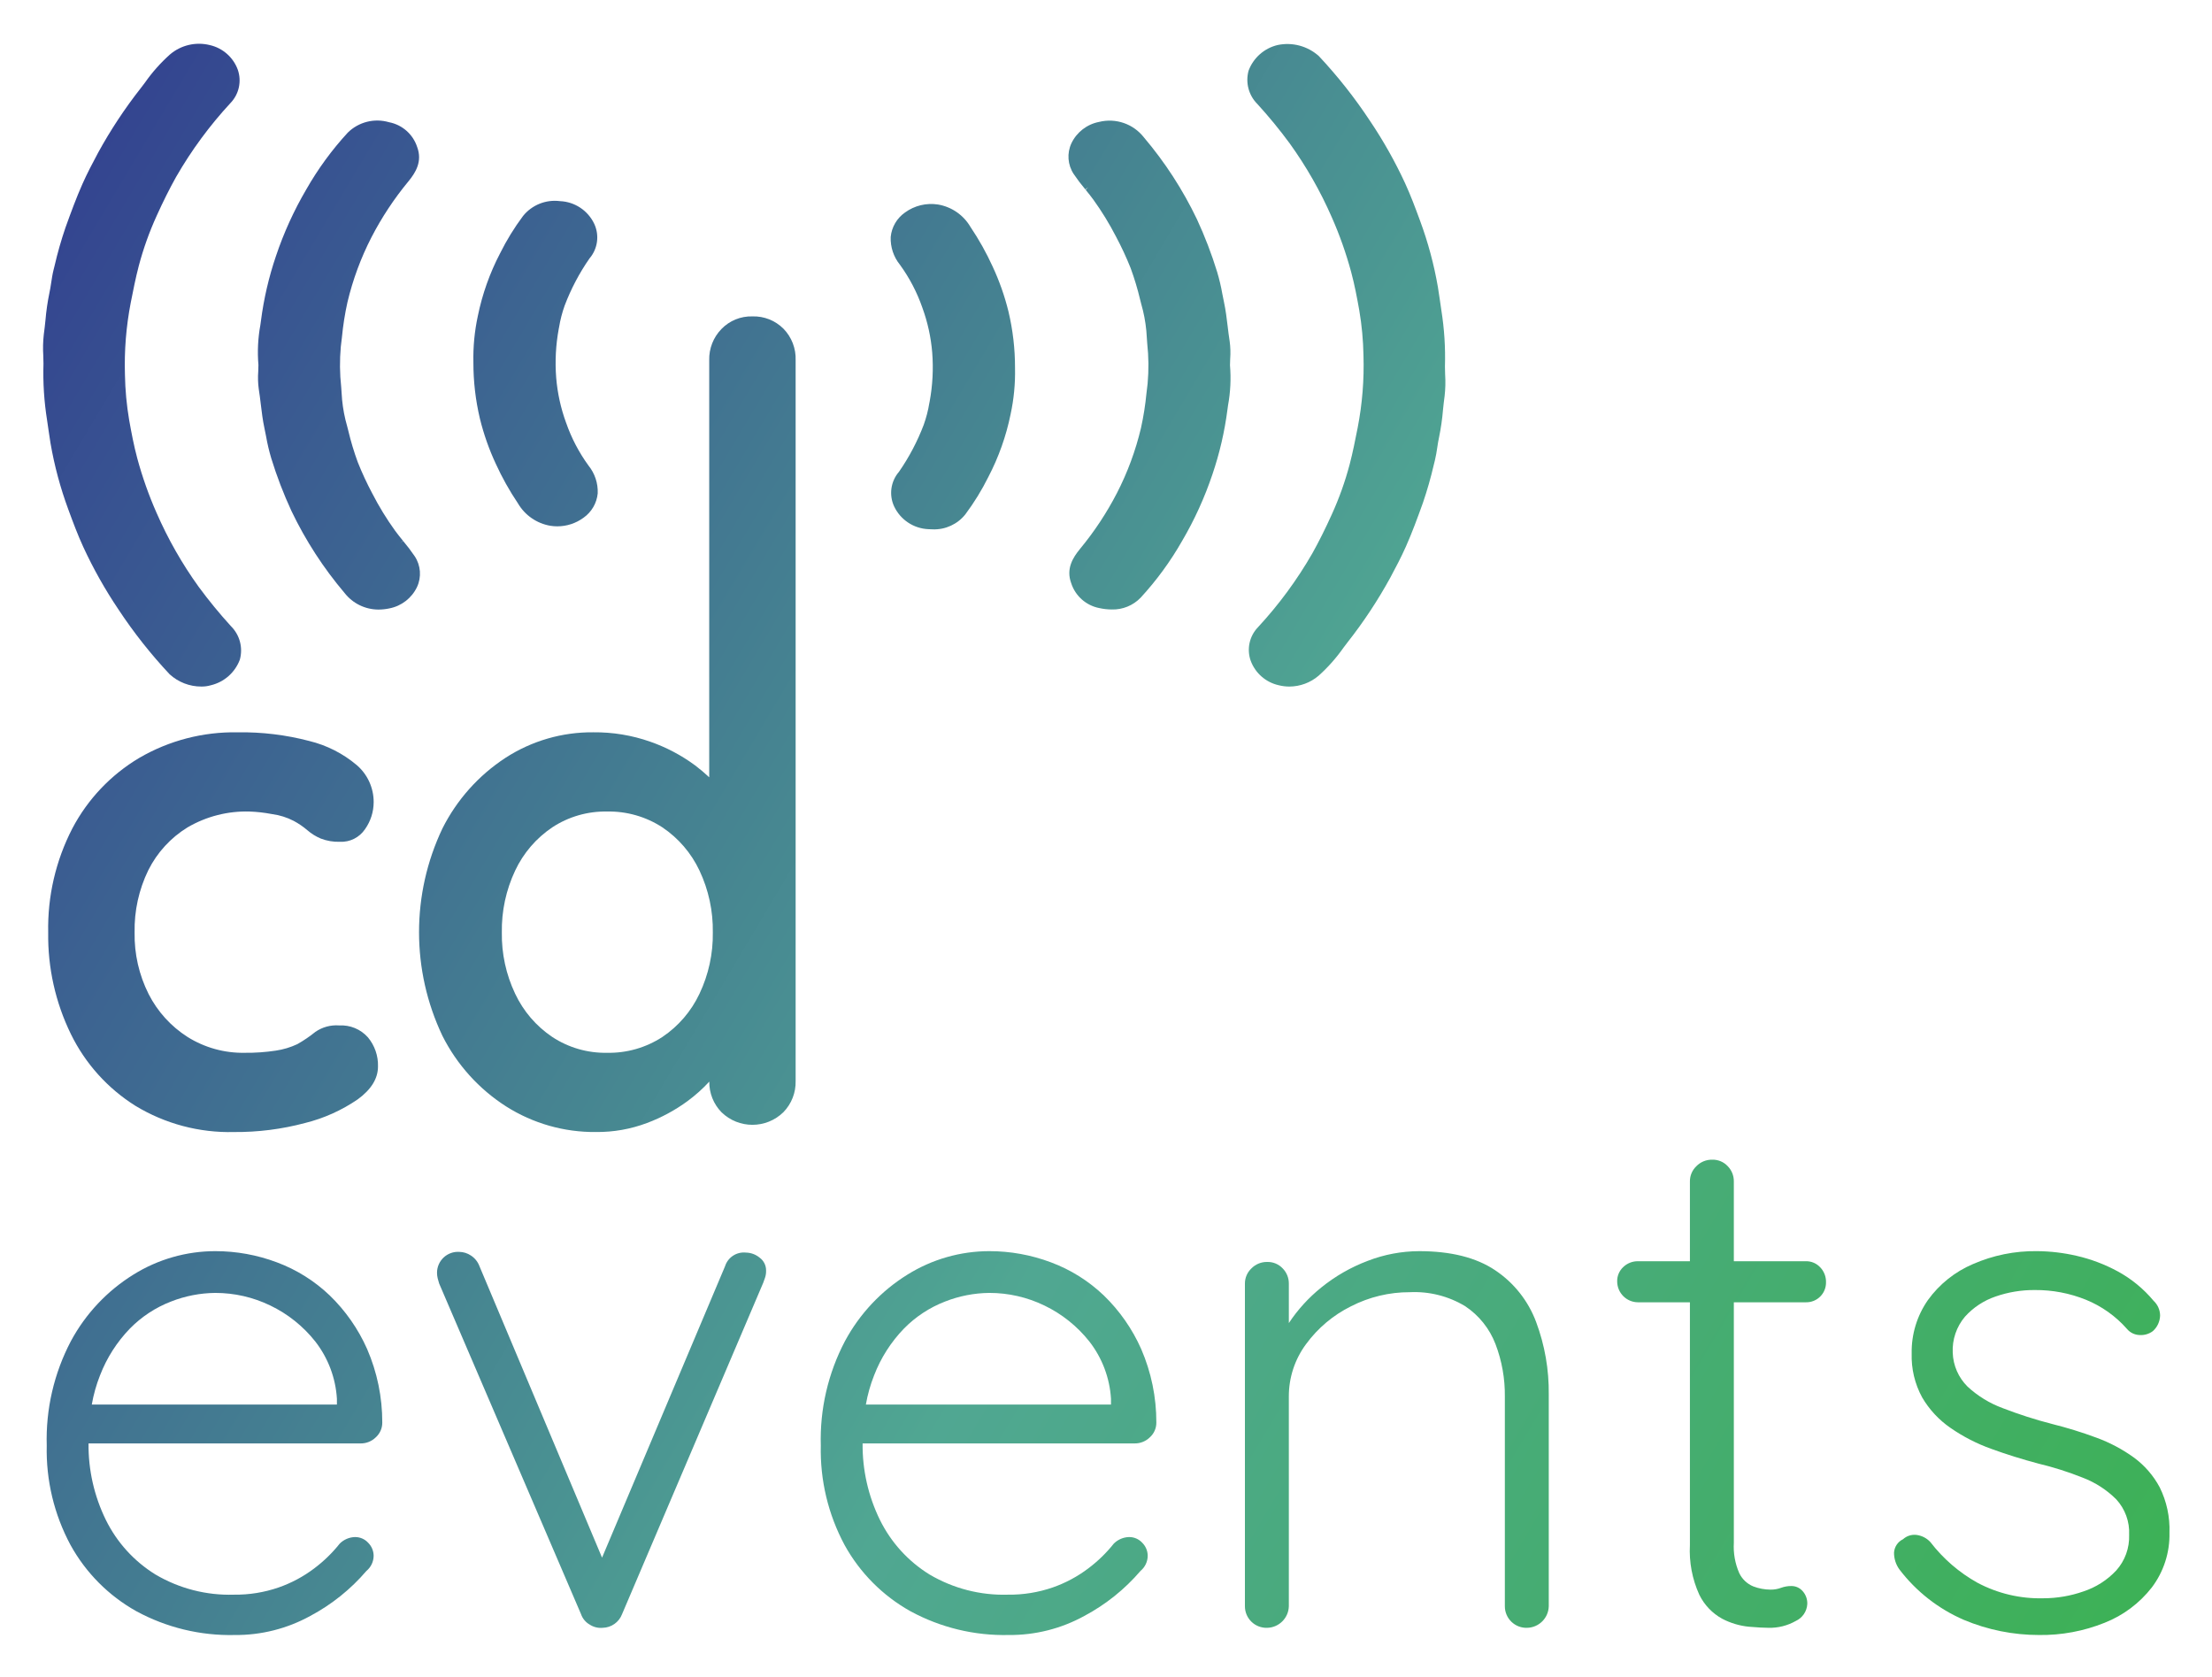
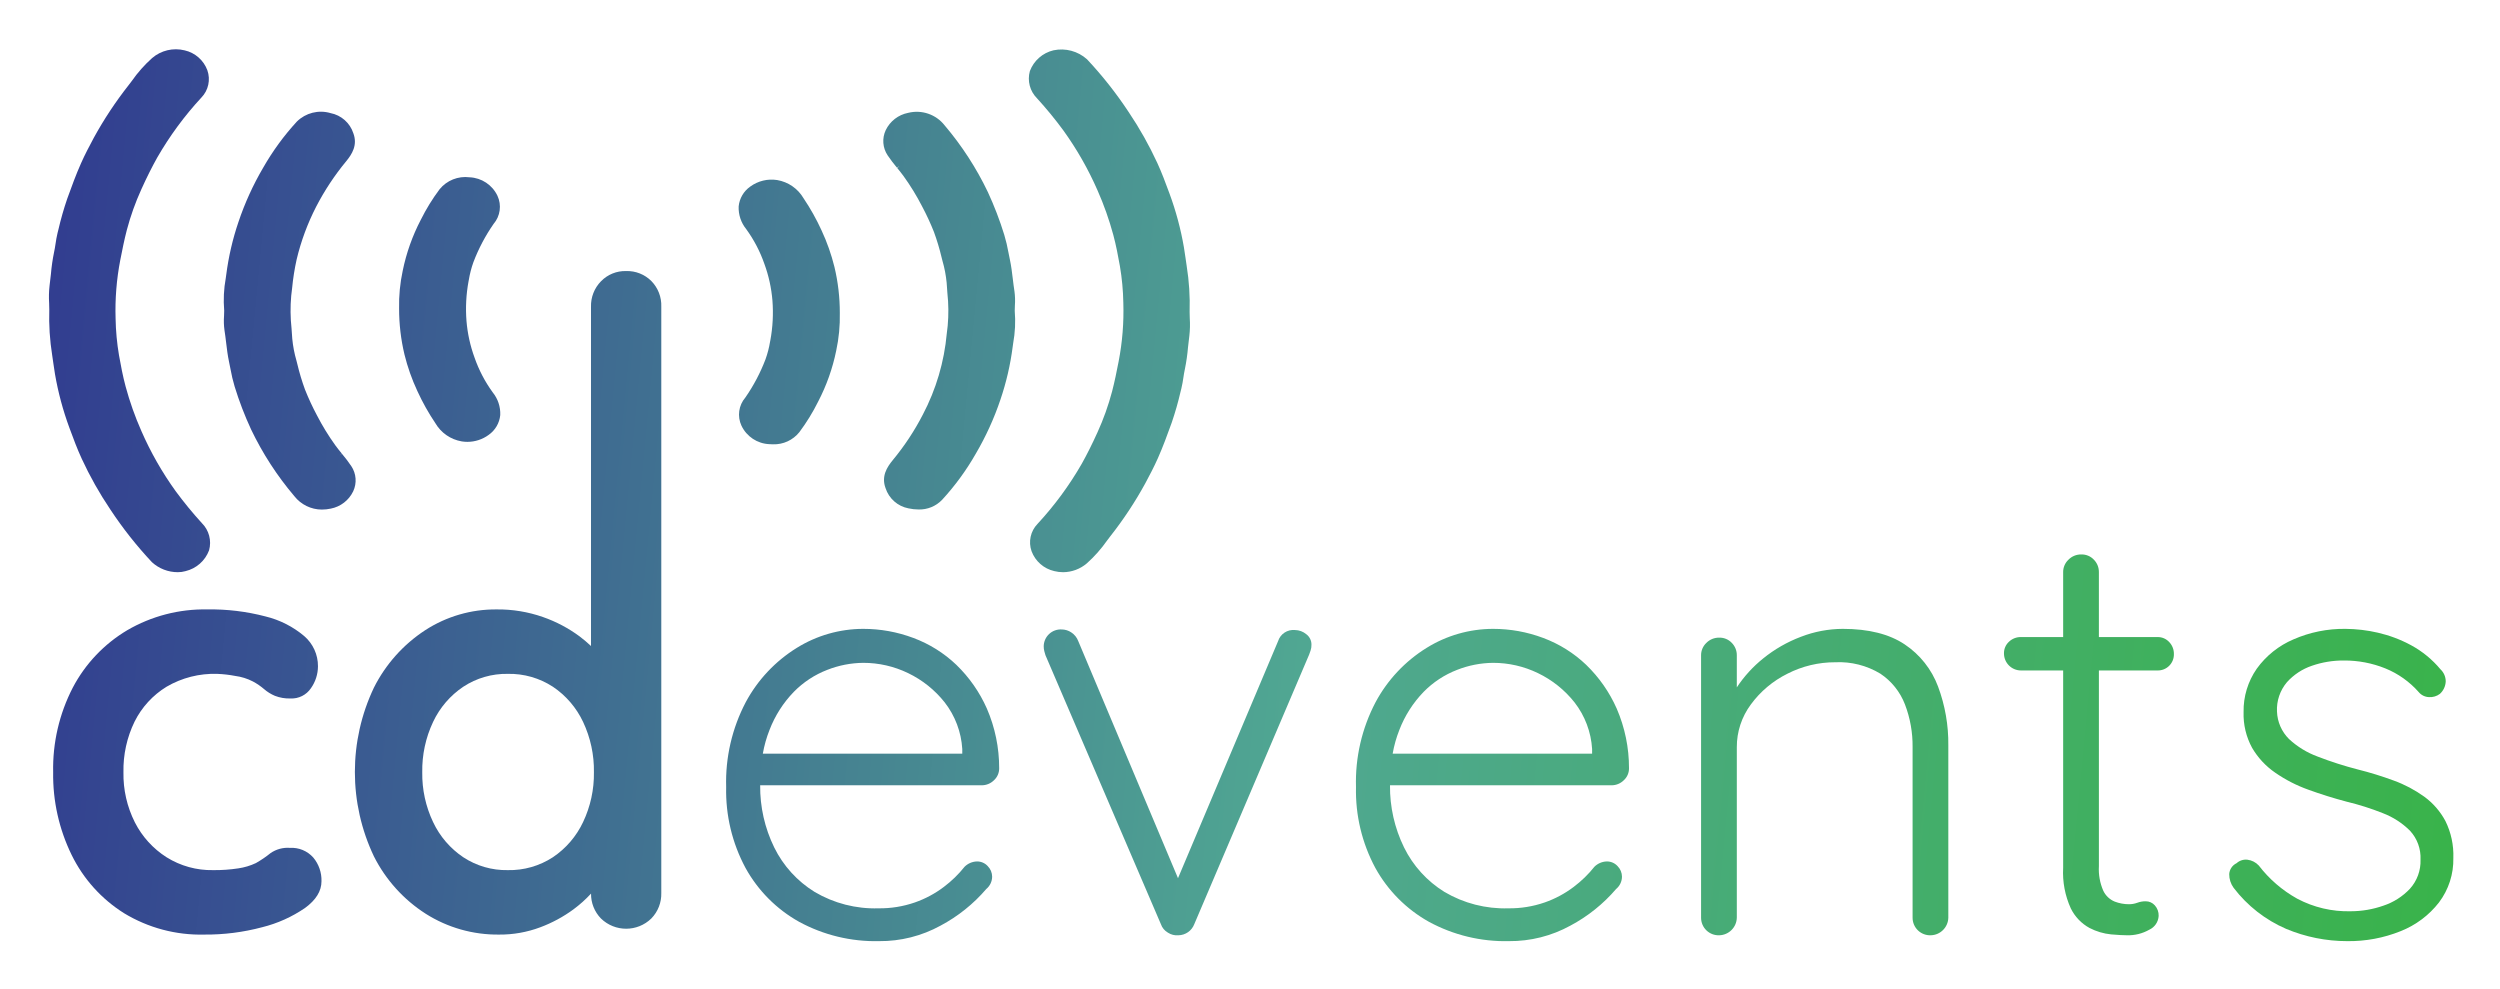
- <svg xmlns="http://www.w3.org/2000/svg" xmlns:xlink="http://www.w3.org/1999/xlink" role="img" viewBox="0.19 -0.06 328.12 248.62">
+ <svg xmlns="http://www.w3.org/2000/svg" xmlns:xlink="http://www.w3.org/1999/xlink" role="img" viewBox="0.76 3.51 441.48 174.48">
  <defs>
-     <linearGradient id="a" x1="-66.307" x2="317.143" y1="77.255" y2="305.383" gradientUnits="userSpaceOnUse">
+     <linearGradient id="a" x1="-24.101" x2="433.133" y1="125.161" y2="168.651" gradientUnits="userSpaceOnUse">
      <stop offset="0" stop-color="#2e3190" />
      <stop offset=".551" stop-color="#50a792" />
      <stop offset="1" stop-color="#39b34a" />
    </linearGradient>
-     <linearGradient id="b" x1="-36.662" x2="346.788" y1="27.426" y2="255.554" xlink:href="#a" />
-     <linearGradient id="c" x1="-100.478" x2="282.972" y1="134.692" y2="362.82" xlink:href="#a" />
-     <linearGradient id="d" x1="-82.696" x2="300.754" y1="104.802" y2="332.931" xlink:href="#a" />
-     <linearGradient id="e" x1="-70.461" x2="312.989" y1="84.237" y2="312.366" xlink:href="#a" />
-     <linearGradient id="f" x1="-55.948" x2="327.501" y1="59.844" y2="287.973" xlink:href="#a" />
-     <linearGradient id="g" x1="-38.777" x2="344.673" y1="30.982" y2="259.11" xlink:href="#a" />
-     <linearGradient id="h" x1="-30.072" x2="353.377" y1="16.35" y2="244.479" xlink:href="#a" />
-     <linearGradient id="i" x1="11.228" x2="394.678" y1="-53.07" y2="175.058" xlink:href="#a" />
-     <linearGradient id="j" x1="4.281" x2="387.731" y1="-41.393" y2="186.736" xlink:href="#a" />
-     <linearGradient id="k" x1="-2.726" x2="380.724" y1="-29.615" y2="198.513" xlink:href="#a" />
-     <linearGradient id="l" x1="-31.007" x2="352.443" y1="17.921" y2="246.049" xlink:href="#a" />
-     <linearGradient id="m" x1="-24.057" x2="359.392" y1="6.24" y2="234.368" xlink:href="#a" />
-     <linearGradient id="n" x1="-17.05" x2="366.4" y1="-5.538" y2="222.59" xlink:href="#a" />
+     <linearGradient id="b" x1="-23.483" x2="433.751" y1="118.662" y2="162.152" xlink:href="#a" />
+     <linearGradient id="c" x1="-23.104" x2="434.13" y1="114.677" y2="158.167" xlink:href="#a" />
+     <linearGradient id="d" x1="-22.603" x2="434.63" y1="109.419" y2="152.909" xlink:href="#a" />
+     <linearGradient id="e" x1="-21.483" x2="435.751" y1="97.636" y2="141.126" xlink:href="#a" />
+     <linearGradient id="f" x1="-21.764" x2="435.469" y1="100.593" y2="144.083" xlink:href="#a" />
+     <linearGradient id="g" x1="-24.932" x2="432.301" y1="133.9" y2="177.391" xlink:href="#a" />
+     <linearGradient id="h" x1="-21.559" x2="435.675" y1="98.434" y2="141.924" xlink:href="#a" />
+     <linearGradient id="i" x1="-15.932" x2="441.302" y1="38.963" y2="82.454" xlink:href="#a" />
+     <linearGradient id="j" x1="-16.13" x2="441.104" y1="41.355" y2="84.845" xlink:href="#a" />
+     <linearGradient id="k" x1="-16.381" x2="440.852" y1="44.001" y2="87.491" xlink:href="#a" />
+     <linearGradient id="l" x1="-17.303" x2="439.93" y1="53.694" y2="97.184" xlink:href="#a" />
+     <linearGradient id="m" x1="-17.075" x2="440.158" y1="51.296" y2="94.786" xlink:href="#a" />
+     <linearGradient id="n" x1="-16.824" x2="440.41" y1="48.651" y2="92.141" xlink:href="#a" />
  </defs>
-   <path fill="url(#a)" d="M50.492 152.02a5.472 5.472 0 0 0-3.525.961 19.437 19.437 0 0 1-2.67 1.816 11.388 11.388 0 0 1-3.204.961 28.391 28.391 0 0 1-4.593.321 15.438 15.438 0 0 1-8.492-2.35 16.298 16.298 0 0 1-5.768-6.354 19.51 19.51 0 0 1-2.083-9.134 20.171 20.171 0 0 1 2.03-9.238 15.647 15.647 0 0 1 5.821-6.354 17.216 17.216 0 0 1 9.239-2.35 21.602 21.602 0 0 1 3.258.373 9.795 9.795 0 0 1 3.258 1.016 11.373 11.373 0 0 1 2.029 1.389 7.417 7.417 0 0 0 1.976 1.227 7.215 7.215 0 0 0 2.831.482 4.245 4.245 0 0 0 3.737-1.87 6.946 6.946 0 0 0 1.282-4.004 7.208 7.208 0 0 0-2.51-5.502 17.27 17.27 0 0 0-7.049-3.577 39.327 39.327 0 0 0-10.628-1.282 27.929 27.929 0 0 0-14.58 3.791 26.538 26.538 0 0 0-9.933 10.468 32.174 32.174 0 0 0-3.578 15.434 33.207 33.207 0 0 0 3.365 15.061 26.06 26.06 0 0 0 9.559 10.629 26.889 26.889 0 0 0 14.634 3.898 39.674 39.674 0 0 0 10.521-1.334 24.056 24.056 0 0 0 7.85-3.525q2.99-2.189 2.991-4.861a6.457 6.457 0 0 0-1.495-4.325 5.295 5.295 0 0 0-4.271-1.764z" />
-   <path fill="url(#b)" d="M111.801 46.864a6.134 6.134 0 0 0-4.593 1.87 6.4 6.4 0 0 0-1.815 4.645v61.841a25.767 25.767 0 0 0-2.083-1.759 25.177 25.177 0 0 0-6.676-3.525 24.701 24.701 0 0 0-8.438-1.389 23.55 23.55 0 0 0-13.031 3.791 26.965 26.965 0 0 0-9.345 10.468 35.811 35.811 0 0 0 0 30.763 26.65 26.65 0 0 0 9.452 10.468 24.425 24.425 0 0 0 13.352 3.791 20.837 20.837 0 0 0 7.531-1.334 24.949 24.949 0 0 0 6.035-3.259 22.493 22.493 0 0 0 3.214-2.882 6.38 6.38 0 0 0 1.805 4.539 6.58 6.58 0 0 0 9.186 0 6.407 6.407 0 0 0 1.816-4.648V53.38a6.362 6.362 0 0 0-1.816-4.7 6.233 6.233 0 0 0-4.593-1.816zM98.45 153.729a14.469 14.469 0 0 1-8.225 2.35 14.281 14.281 0 0 1-8.118-2.35 15.854 15.854 0 0 1-5.501-6.409 20.443 20.443 0 0 1-1.975-9.079 20.698 20.698 0 0 1 1.975-9.184 15.855 15.855 0 0 1 5.501-6.409 14.299 14.299 0 0 1 8.118-2.35 14.486 14.486 0 0 1 8.225 2.35 15.873 15.873 0 0 1 5.501 6.409 20.731 20.731 0 0 1 1.976 9.184 20.476 20.476 0 0 1-1.976 9.079 15.872 15.872 0 0 1-5.501 6.409z" />
-   <path fill="url(#c)" d="M49.1 192.065a22.922 22.922 0 0 0-7.851-4.913 25.934 25.934 0 0 0-9.133-1.655 22.997 22.997 0 0 0-12.123 3.47 26.214 26.214 0 0 0-9.292 9.882 31.316 31.316 0 0 0-3.578 15.486 29.695 29.695 0 0 0 3.525 14.74 25.178 25.178 0 0 0 9.772 9.827A29.178 29.178 0 0 0 35 242.428a22.854 22.854 0 0 0 11.216-2.829 28.769 28.769 0 0 0 8.33-6.677 2.938 2.938 0 0 0 1.068-2.243 2.744 2.744 0 0 0-.801-1.923 2.607 2.607 0 0 0-1.976-.855 3.32 3.32 0 0 0-2.243.961 20.878 20.878 0 0 1-3.791 3.686 19.275 19.275 0 0 1-5.287 2.829 19.543 19.543 0 0 1-6.623 1.068 21.598 21.598 0 0 1-11.643-2.991 19.79 19.79 0 0 1-7.369-8.118 25.158 25.158 0 0 1-2.558-11.322h40.368a3.157 3.157 0 0 0 2.243-.907 2.905 2.905 0 0 0 .961-2.191 27.265 27.265 0 0 0-2.243-10.893 25.357 25.357 0 0 0-5.553-7.959zm-34.073 11.856a20.609 20.609 0 0 1 4.432-6.943 17.241 17.241 0 0 1 6.088-4.004 18.385 18.385 0 0 1 6.569-1.282 18.689 18.689 0 0 1 8.171 1.868 19.012 19.012 0 0 1 6.676 5.341 15.358 15.358 0 0 1 3.204 8.493v.854H13.806a22.057 22.057 0 0 1 1.22-4.327z" />
-   <path fill="url(#d)" d="M112.866 186.459a3.262 3.262 0 0 0-2.03-.748 2.927 2.927 0 0 0-3.097 2.029L89.496 230.954l-18.179-43.213a3.245 3.245 0 0 0-1.282-1.602 3.201 3.201 0 0 0-1.709-.534 3.108 3.108 0 0 0-3.311 3.098 3.494 3.494 0 0 0 .107.855c.071.284.142.534.214.748L86.377 239.33a2.849 2.849 0 0 0 1.282 1.55 3.003 3.003 0 0 0 1.923.48 3.147 3.147 0 0 0 2.884-2.03l20.935-49.133c.07-.214.16-.464.267-.748a3.064 3.064 0 0 0 .16-1.068 2.328 2.328 0 0 0-.961-1.923z" />
-   <path fill="url(#e)" d="M163.923 192.065a22.922 22.922 0 0 0-7.851-4.913 25.935 25.935 0 0 0-9.133-1.655 22.998 22.998 0 0 0-12.124 3.47 26.214 26.214 0 0 0-9.292 9.882 31.315 31.315 0 0 0-3.578 15.486 29.695 29.695 0 0 0 3.525 14.74 25.179 25.179 0 0 0 9.772 9.827 29.178 29.178 0 0 0 14.58 3.525 22.853 22.853 0 0 0 11.216-2.829 28.769 28.769 0 0 0 8.331-6.677 2.938 2.938 0 0 0 1.068-2.243 2.743 2.743 0 0 0-.801-1.923 2.607 2.607 0 0 0-1.976-.855 3.32 3.32 0 0 0-2.243.961 20.876 20.876 0 0 1-3.791 3.686 19.274 19.274 0 0 1-5.287 2.829 19.542 19.542 0 0 1-6.623 1.068 21.598 21.598 0 0 1-11.643-2.991 19.79 19.79 0 0 1-7.369-8.118 25.158 25.158 0 0 1-2.558-11.322h40.368a3.156 3.156 0 0 0 2.243-.907 2.905 2.905 0 0 0 .961-2.191 27.265 27.265 0 0 0-2.243-10.893 25.355 25.355 0 0 0-5.553-7.959zm-34.073 11.856a20.61 20.61 0 0 1 4.432-6.943 17.243 17.243 0 0 1 6.088-4.004 18.385 18.385 0 0 1 6.569-1.282 18.69 18.69 0 0 1 8.171 1.868 19.013 19.013 0 0 1 6.676 5.341 15.358 15.358 0 0 1 3.205 8.493v.854h-36.361a22.062 22.062 0 0 1 1.22-4.327z" />
-   <path fill="url(#f)" d="M221.974 188.327q-4.222-2.826-11.269-2.829a21.337 21.337 0 0 0-7.637 1.441 24.963 24.963 0 0 0-6.89 3.952 23.134 23.134 0 0 0-4.806 5.273v-5.86a3.172 3.172 0 0 0-.908-2.243 3.029 3.029 0 0 0-2.297-.961 3.196 3.196 0 0 0-2.35.961 3.074 3.074 0 0 0-.961 2.243V238.155a3.194 3.194 0 0 0 3.311 3.205 3.286 3.286 0 0 0 3.204-3.205v-31.081a12.963 12.963 0 0 1 2.562-7.798 18.354 18.354 0 0 1 6.676-5.609 19.005 19.005 0 0 1 8.705-2.082 14.517 14.517 0 0 1 8.225 2.082 11.83 11.83 0 0 1 4.486 5.609 21.144 21.144 0 0 1 1.389 7.798v31.081a3.194 3.194 0 0 0 3.31 3.205 3.285 3.285 0 0 0 3.204-3.205v-31.401a29.703 29.703 0 0 0-1.869-10.736 15.917 15.917 0 0 0-6.087-7.691z" />
-   <path fill="url(#g)" d="M268.062 186.993h-10.682v-11.856a3.167 3.167 0 0 0-.908-2.243 3.025 3.025 0 0 0-2.295-.961 3.195 3.195 0 0 0-2.35.961 3.075 3.075 0 0 0-.961 2.243v11.856h-7.691a3.075 3.075 0 0 0-2.19.855 2.812 2.812 0 0 0-.908 2.136 3.102 3.102 0 0 0 3.098 3.098h7.691v35.994a15.746 15.746 0 0 0 1.389 7.37 8.134 8.134 0 0 0 3.417 3.579 10.838 10.838 0 0 0 3.952 1.175q1.923.16 2.884.159a7.802 7.802 0 0 0 4.059-1.014 2.932 2.932 0 0 0 1.709-2.511 2.72 2.72 0 0 0-.694-1.923 2.187 2.187 0 0 0-1.656-.748 4.295 4.295 0 0 0-1.549.268 4.307 4.307 0 0 1-1.549.266 7.256 7.256 0 0 1-2.564-.479 3.983 3.983 0 0 1-2.083-1.977 9.793 9.793 0 0 1-.801-4.486v-35.674h10.682a2.92 2.92 0 0 0 2.991-2.991 3.087 3.087 0 0 0-.855-2.191 2.823 2.823 0 0 0-2.136-.907z" />
-   <path fill="url(#h)" d="M320.557 220.53a13.223 13.223 0 0 0-3.845-4.432 22.898 22.898 0 0 0-5.553-2.939 62.517 62.517 0 0 0-6.569-2.029 65.59 65.59 0 0 1-7.317-2.348 15.553 15.553 0 0 1-5.233-3.205 7.429 7.429 0 0 1-2.19-5.02 7.7 7.7 0 0 1 1.816-5.341 10.784 10.784 0 0 1 4.539-2.991 17.361 17.361 0 0 1 5.821-.961 19.835 19.835 0 0 1 7.584 1.441 16.321 16.321 0 0 1 6.088 4.327 2.536 2.536 0 0 0 1.868.907 2.961 2.961 0 0 0 1.977-.586 3.226 3.226 0 0 0 1.068-2.298 3.015 3.015 0 0 0-.961-2.189 18.345 18.345 0 0 0-5.341-4.379 24.095 24.095 0 0 0-6.088-2.298 26.984 26.984 0 0 0-5.875-.693 22.904 22.904 0 0 0-9.507 1.923 15.915 15.915 0 0 0-6.675 5.341 13.398 13.398 0 0 0-2.403 7.904 12.784 12.784 0 0 0 1.549 6.516 14.176 14.176 0 0 0 4.219 4.538 25.893 25.893 0 0 0 6.034 3.098q3.365 1.227 6.996 2.189a47.882 47.882 0 0 1 6.569 2.084 14.234 14.234 0 0 1 4.967 3.204 7.257 7.257 0 0 1 1.923 5.286 7.494 7.494 0 0 1-1.923 5.288 11.669 11.669 0 0 1-4.86 3.098 18.033 18.033 0 0 1-5.928 1.014 19.726 19.726 0 0 1-9.774-2.295 22.767 22.767 0 0 1-6.995-6.036 3.391 3.391 0 0 0-2.083-1.068 2.527 2.527 0 0 0-1.976.641 2.367 2.367 0 0 0-1.335 1.977 4.169 4.169 0 0 0 .801 2.509 23.997 23.997 0 0 0 9.56 7.477 28.788 28.788 0 0 0 11.161 2.243 25.179 25.179 0 0 0 9.72-1.816 16.589 16.589 0 0 0 6.995-5.234A12.972 12.972 0 0 0 322 227.26a14.064 14.064 0 0 0-1.443-6.729z" />
-   <path fill="url(#i)" d="M214.555 55.496c-.014-.406-.028-.812-.028-1.185a44.299 44.299 0 0 0-.535-8.378c-.068-.443-.131-.888-.194-1.336l-.022-.154c-.091-.637-.182-1.274-.289-1.907a55.59 55.59 0 0 0-2.635-9.819c-.735-2.001-1.409-3.802-2.227-5.583a66.653 66.653 0 0 0-5.219-9.271 72.153 72.153 0 0 0-7.588-9.611 6.998 6.998 0 0 0-6.113-1.633 6.097 6.097 0 0 0-4.301 3.791 5.075 5.075 0 0 0 1.315 4.971 71.714 71.714 0 0 1 4.779 5.826 59.447 59.447 0 0 1 6.249 10.965 56.589 56.589 0 0 1 2.867 8.101c.517 1.915.88 3.864 1.207 5.696a44.666 44.666 0 0 1 .622 6.678 48.394 48.394 0 0 1-.861 10.725c-.353 1.792-.718 3.645-1.188 5.438a46.887 46.887 0 0 1-2.655 7.436c-.971 2.145-1.913 4.029-2.881 5.76a60.574 60.574 0 0 1-8.059 10.953 4.837 4.837 0 0 0-1.086 4.976 5.78 5.78 0 0 0 4.146 3.63 6.547 6.547 0 0 0 1.601.199 6.722 6.722 0 0 0 4.326-1.608 24.297 24.297 0 0 0 3.703-4.175l.591-.778a69.516 69.516 0 0 0 6.351-9.609c.815-1.521 1.605-3.018 2.313-4.611.915-2.062 1.681-4.148 2.516-6.465a57.016 57.016 0 0 0 1.612-5.639l.159-.635c.163-.653.263-1.306.369-2.006.075-.493.15-.987.26-1.473a34.798 34.798 0 0 0 .582-4.069c.071-.683.143-1.366.239-2.047a17.875 17.875 0 0 0 .076-3.151z" />
-   <path fill="url(#j)" d="M182.672 53.159a12.511 12.511 0 0 0-.076-2.59c-.12-.74-.209-1.483-.306-2.289-.137-1.142-.278-2.322-.53-3.496-.089-.415-.171-.832-.255-1.266a28.756 28.756 0 0 0-.768-3.246 62.031 62.031 0 0 0-3.001-7.823 56.429 56.429 0 0 0-7.871-12.142 6.462 6.462 0 0 0-6.65-2.284 5.753 5.753 0 0 0-4.091 3.157 4.681 4.681 0 0 0 .343 4.583 27.482 27.482 0 0 0 1.721 2.273l.421-.343-.371.406c.386.476.774.952 1.132 1.445a43.17 43.17 0 0 1 3.379 5.515A46.341 46.341 0 0 1 167.912 39.721a41.066 41.066 0 0 1 1.399 4.653l.16.629a21.628 21.628 0 0 1 .761 3.983c.037.62.084 1.239.131 1.859a30.067 30.067 0 0 1 .06 5.983l-.166 1.397a42.921 42.921 0 0 1-.82 5.2 42.587 42.587 0 0 1-3.563 9.638 46.386 46.386 0 0 1-5.464 8.268c-1.094 1.328-2.107 2.972-1.32 5.104a5.471 5.471 0 0 0 4.175 3.69 8.786 8.786 0 0 0 1.839.206 5.72 5.72 0 0 0 4.283-1.747 46.202 46.202 0 0 0 6.163-8.436 52.602 52.602 0 0 0 4.487-9.856 49.454 49.454 0 0 0 2.229-9.608l.089-.643a22.392 22.392 0 0 0 .287-5.925c-0-.301.013-.615.028-.956z" />
-   <path fill="url(#k)" d="M147.43 39.461a41.042 41.042 0 0 0-3.279-5.856 6.911 6.911 0 0 0-4.821-3.334 6.585 6.585 0 0 0-4.898 1.187 5.007 5.007 0 0 0-2.118 3.621 6.163 6.163 0 0 0 1.374 4.132 24.458 24.458 0 0 1 3.317 6.347 25.527 25.527 0 0 1 1.466 6.666 27.972 27.972 0 0 1-.381 7.269l-.046.229a18.361 18.361 0 0 1-.834 3.226 32.449 32.449 0 0 1-3.674 6.969 4.776 4.776 0 0 0-.711 5.133 5.896 5.896 0 0 0 5.085 3.371c.22.018.437.027.651.027a5.912 5.912 0 0 0 4.82-2.218 36.13 36.13 0 0 0 3.423-5.565 35.331 35.331 0 0 0 3.292-9.277 29.488 29.488 0 0 0 .658-6.886 35.778 35.778 0 0 0-.975-8.375 36.316 36.316 0 0 0-2.35-6.666z" />
-   <path fill="url(#l)" d="M29.67 86.985a59.409 59.409 0 0 1-6.248-10.965 56.564 56.564 0 0 1-2.868-8.102c-.517-1.914-.88-3.863-1.207-5.696a44.667 44.667 0 0 1-.622-6.678 48.354 48.354 0 0 1 .855-10.695c.355-1.801.722-3.665 1.194-5.469a46.879 46.879 0 0 1 2.655-7.435c.968-2.141 1.911-4.025 2.881-5.761a60.565 60.565 0 0 1 8.059-10.952 4.834 4.834 0 0 0 1.086-4.976 5.781 5.781 0 0 0-4.146-3.63 6.639 6.639 0 0 0-5.926 1.408 24.255 24.255 0 0 0-3.702 4.176l-.592.778a69.62 69.62 0 0 0-6.351 9.609c-.817 1.527-1.609 3.028-2.313 4.612-.918 2.068-1.682 4.151-2.516 6.465a57.013 57.013 0 0 0-1.612 5.639l-.159.635c-.164.655-.263 1.31-.369 2.008-.075.493-.15.987-.259 1.472a33.838 33.838 0 0 0-.573 3.967c-.074.717-.149 1.434-.25 2.149a17.875 17.875 0 0 0-.076 3.151c.014.406.028.812.028 1.185a44.298 44.298 0 0 0 .535 8.378c.062.403.12.808.177 1.213l.03.212c.093.658.188 1.317.299 1.971a55.638 55.638 0 0 0 2.635 9.82c.735 2.001 1.409 3.803 2.227 5.582a66.532 66.532 0 0 0 5.219 9.271 72.114 72.114 0 0 0 7.589 9.611 6.942 6.942 0 0 0 4.713 1.824 4.836 4.836 0 0 0 1.401-.191 6.1 6.1 0 0 0 4.301-3.791 5.073 5.073 0 0 0-1.315-4.97 71.714 71.714 0 0 1-4.779-5.826z" />
-   <path fill="url(#m)" d="M59.978 80.157l-.421.343.402-.367c-.397-.49-.795-.979-1.163-1.484a43.168 43.168 0 0 1-3.379-5.515 46.341 46.341 0 0 1-2.163-4.664 41.023 41.023 0 0 1-1.399-4.653l-.161-.631a21.611 21.611 0 0 1-.761-3.979c-.035-.618-.083-1.234-.131-1.86a30.015 30.015 0 0 1-.059-5.983l.166-1.397a42.67 42.67 0 0 1 .82-5.2A42.587 42.587 0 0 1 55.291 35.13a46.463 46.463 0 0 1 5.464-8.269c1.095-1.327 2.108-2.971 1.321-5.103a5.471 5.471 0 0 0-4.175-3.691 6.225 6.225 0 0 0-6.122 1.542 46.16 46.16 0 0 0-6.163 8.436 52.574 52.574 0 0 0-4.486 9.856 49.474 49.474 0 0 0-2.23 9.608l-.089.643a22.388 22.388 0 0 0-.287 5.924c0 .303-.013.617-.028.956a12.517 12.517 0 0 0 .076 2.591c.12.74.209 1.483.306 2.287.137 1.142.278 2.323.53 3.498.089.415.171.832.255 1.266a28.752 28.752 0 0 0 .768 3.246 62.032 62.032 0 0 0 3.001 7.823 56.428 56.428 0 0 0 7.871 12.142 6.386 6.386 0 0 0 5.035 2.459h.003a7.873 7.873 0 0 0 1.612-.174 5.752 5.752 0 0 0 4.091-3.158 4.68 4.68 0 0 0-.343-4.582A27.521 27.521 0 0 0 59.978 80.157z" />
-   <path fill="url(#n)" d="M84.16 62.633a25.54 25.54 0 0 1-1.466-6.666 27.972 27.972 0 0 1 .381-7.269l.046-.229a18.287 18.287 0 0 1 .835-3.226 32.387 32.387 0 0 1 3.674-6.969 4.777 4.777 0 0 0 .71-5.133 5.895 5.895 0 0 0-5.085-3.371 6.045 6.045 0 0 0-5.471 2.191 36.165 36.165 0 0 0-3.422 5.565 35.33 35.33 0 0 0-3.292 9.277 29.528 29.528 0 0 0-.658 6.885 35.789 35.789 0 0 0 .975 8.376 36.353 36.353 0 0 0 2.35 6.666 40.972 40.972 0 0 0 3.279 5.856 6.909 6.909 0 0 0 4.82 3.333 6.401 6.401 0 0 0 1.025.081 6.563 6.563 0 0 0 3.875-1.267 5.01 5.01 0 0 0 2.117-3.621 6.163 6.163 0 0 0-1.374-4.132 24.459 24.459 0 0 1-3.317-6.348z" />
+   <path fill="url(#a)" d="M169.655 120.924a22.203 22.203 0 0 0-7.605-4.759 25.121 25.121 0 0 0-8.846-1.603 22.277 22.277 0 0 0-11.743 3.362 25.392 25.392 0 0 0-9.001 9.572 30.334 30.334 0 0 0-3.466 15 28.764 28.764 0 0 0 3.414 14.278 24.389 24.389 0 0 0 9.466 9.519 28.263 28.263 0 0 0 14.123 3.414 22.137 22.137 0 0 0 10.864-2.741 27.867 27.867 0 0 0 8.069-6.468 2.846 2.846 0 0 0 1.035-2.173 2.658 2.658 0 0 0-.776-1.862 2.525 2.525 0 0 0-1.914-.828 3.216 3.216 0 0 0-2.173.931 20.224 20.224 0 0 1-3.672 3.571 18.671 18.671 0 0 1-5.122 2.741 18.93 18.93 0 0 1-6.415 1.035 20.92 20.92 0 0 1-11.278-2.897 19.169 19.169 0 0 1-7.138-7.863 24.369 24.369 0 0 1-2.478-10.968h39.103a3.058 3.058 0 0 0 2.173-.878 2.814 2.814 0 0 0 .931-2.122 26.411 26.411 0 0 0-2.173-10.551 24.562 24.562 0 0 0-5.379-7.709zm-33.005 11.485a19.963 19.963 0 0 1 4.293-6.725 16.701 16.701 0 0 1 5.898-3.879 17.808 17.808 0 0 1 6.363-1.242 18.104 18.104 0 0 1 7.915 1.81 18.416 18.416 0 0 1 6.467 5.173 14.876 14.876 0 0 1 3.104 8.227v.828h-35.221a21.365 21.365 0 0 1 1.182-4.191z" />
+   <path fill="url(#b)" d="M231.422 115.493a3.159 3.159 0 0 0-1.966-.724 2.836 2.836 0 0 0-2.999 1.966l-17.672 41.859-17.609-41.859a3.143 3.143 0 0 0-1.242-1.552 3.101 3.101 0 0 0-1.655-.517 3.011 3.011 0 0 0-3.208 3 3.385 3.385 0 0 0 .103.828c.068.275.138.517.207.724l20.382 47.489a2.76 2.76 0 0 0 1.242 1.501 2.909 2.909 0 0 0 1.862.465 3.049 3.049 0 0 0 2.794-1.966l20.278-47.592c.068-.207.155-.449.259-.724a2.968 2.968 0 0 0 .155-1.035 2.255 2.255 0 0 0-.931-1.862z" />
+   <path fill="url(#c)" d="M280.878 120.924a22.203 22.203 0 0 0-7.605-4.759 25.122 25.122 0 0 0-8.846-1.603 22.277 22.277 0 0 0-11.744 3.362 25.392 25.392 0 0 0-9 9.572 30.333 30.333 0 0 0-3.466 15 28.765 28.765 0 0 0 3.414 14.278 24.39 24.39 0 0 0 9.466 9.519 28.263 28.263 0 0 0 14.123 3.414 22.137 22.137 0 0 0 10.864-2.741 27.867 27.867 0 0 0 8.069-6.468 2.845 2.845 0 0 0 1.035-2.173 2.657 2.657 0 0 0-.776-1.862 2.525 2.525 0 0 0-1.914-.828 3.216 3.216 0 0 0-2.173.931 20.222 20.222 0 0 1-3.672 3.571 18.669 18.669 0 0 1-5.122 2.741 18.929 18.929 0 0 1-6.415 1.035 20.921 20.921 0 0 1-11.278-2.897 19.17 19.17 0 0 1-7.138-7.863 24.369 24.369 0 0 1-2.478-10.968h39.103a3.058 3.058 0 0 0 2.173-.878 2.814 2.814 0 0 0 .931-2.122 26.411 26.411 0 0 0-2.173-10.551 24.561 24.561 0 0 0-5.379-7.709zm-33.005 11.485a19.964 19.964 0 0 1 4.293-6.725 16.702 16.702 0 0 1 5.898-3.879 17.809 17.809 0 0 1 6.363-1.242 18.104 18.104 0 0 1 7.915 1.81 18.417 18.417 0 0 1 6.467 5.173 14.876 14.876 0 0 1 3.104 8.227v.828h-35.221a21.371 21.371 0 0 1 1.182-4.191z" />
+   <path fill="url(#d)" d="M337.11 117.303q-4.09-2.737-10.916-2.741a20.668 20.668 0 0 0-7.398 1.396 24.181 24.181 0 0 0-6.674 3.828 22.409 22.409 0 0 0-4.655 5.108v-5.676a3.072 3.072 0 0 0-.879-2.173 2.934 2.934 0 0 0-2.225-.931 3.096 3.096 0 0 0-2.276.931 2.978 2.978 0 0 0-.931 2.173v46.351a3.094 3.094 0 0 0 3.208 3.104 3.183 3.183 0 0 0 3.104-3.104v-30.107a12.556 12.556 0 0 1 2.482-7.553 17.779 17.779 0 0 1 6.467-5.433 18.409 18.409 0 0 1 8.433-2.016 14.061 14.061 0 0 1 7.967 2.016 11.459 11.459 0 0 1 4.346 5.433 20.481 20.481 0 0 1 1.345 7.553v30.107a3.094 3.094 0 0 0 3.206 3.104 3.182 3.182 0 0 0 3.104-3.104v-30.417a28.772 28.772 0 0 0-1.811-10.399 15.418 15.418 0 0 0-5.897-7.45z" />
+   <path fill="url(#e)" d="M381.753 116.01H371.406v-11.485a3.068 3.068 0 0 0-.879-2.173 2.93 2.93 0 0 0-2.223-.931 3.094 3.094 0 0 0-2.276.931 2.978 2.978 0 0 0-.931 2.173v11.485h-7.45a2.979 2.979 0 0 0-2.121.828 2.723 2.723 0 0 0-.88 2.069 3.005 3.005 0 0 0 3.001 3.001h7.45v34.866a15.253 15.253 0 0 0 1.345 7.139 7.88 7.88 0 0 0 3.31 3.467 10.498 10.498 0 0 0 3.828 1.138q1.862.155 2.794.154a7.557 7.557 0 0 0 3.932-.982 2.841 2.841 0 0 0 1.655-2.433 2.635 2.635 0 0 0-.672-1.862 2.119 2.119 0 0 0-1.604-.724 4.161 4.161 0 0 0-1.5.26 4.172 4.172 0 0 1-1.5.258 7.028 7.028 0 0 1-2.483-.464 3.858 3.858 0 0 1-2.018-1.915 9.486 9.486 0 0 1-.776-4.346V121.908h10.347a2.829 2.829 0 0 0 2.897-2.897 2.991 2.991 0 0 0-.828-2.122 2.734 2.734 0 0 0-2.069-.878z" />
+   <path fill="url(#f)" d="M432.602 148.497a12.808 12.808 0 0 0-3.725-4.293 22.18 22.18 0 0 0-5.379-2.846 60.558 60.558 0 0 0-6.363-1.966 63.535 63.535 0 0 1-7.088-2.274 15.066 15.066 0 0 1-5.069-3.104 7.196 7.196 0 0 1-2.121-4.863 7.458 7.458 0 0 1 1.759-5.173 10.446 10.446 0 0 1 4.396-2.897 16.817 16.817 0 0 1 5.639-.931 19.213 19.213 0 0 1 7.346 1.396 15.809 15.809 0 0 1 5.898 4.191 2.457 2.457 0 0 0 1.81.878 2.868 2.868 0 0 0 1.915-.568 3.124 3.124 0 0 0 1.035-2.226 2.921 2.921 0 0 0-.931-2.12 17.77 17.77 0 0 0-5.173-4.242 23.34 23.34 0 0 0-5.898-2.226 26.138 26.138 0 0 0-5.691-.671 22.186 22.186 0 0 0-9.209 1.862 15.416 15.416 0 0 0-6.466 5.173 12.978 12.978 0 0 0-2.328 7.657 12.383 12.383 0 0 0 1.5 6.311 13.732 13.732 0 0 0 4.087 4.396 25.082 25.082 0 0 0 5.845 3.001q3.259 1.189 6.777 2.12a46.378 46.378 0 0 1 6.363 2.019 13.788 13.788 0 0 1 4.811 3.104 7.03 7.03 0 0 1 1.862 5.12 7.259 7.259 0 0 1-1.862 5.123 11.303 11.303 0 0 1-4.708 3.001 17.468 17.468 0 0 1-5.742.982 19.107 19.107 0 0 1-9.467-2.223 22.053 22.053 0 0 1-6.776-5.847 3.284 3.284 0 0 0-2.018-1.035 2.448 2.448 0 0 0-1.914.621 2.293 2.293 0 0 0-1.293 1.915 4.038 4.038 0 0 0 .776 2.43 23.245 23.245 0 0 0 9.26 7.243 27.886 27.886 0 0 0 10.811 2.173 24.39 24.39 0 0 0 9.415-1.759 16.069 16.069 0 0 0 6.776-5.07A12.565 12.565 0 0 0 434 155.015a13.623 13.623 0 0 0-1.398-6.518z" />
+   <path fill="url(#g)" d="M51.945 153.236a5.301 5.301 0 0 0-3.414.931 18.828 18.828 0 0 1-2.587 1.759 11.031 11.031 0 0 1-3.104.931 27.501 27.501 0 0 1-4.449.31 14.954 14.954 0 0 1-8.226-2.276 15.787 15.787 0 0 1-5.587-6.155 18.898 18.898 0 0 1-2.018-8.847 19.539 19.539 0 0 1 1.966-8.949 15.156 15.156 0 0 1 5.639-6.155 16.676 16.676 0 0 1 8.95-2.276 20.926 20.926 0 0 1 3.156.361 9.488 9.488 0 0 1 3.156.984 11.017 11.017 0 0 1 1.966 1.345 7.185 7.185 0 0 0 1.914 1.189 6.989 6.989 0 0 0 2.742.467 4.112 4.112 0 0 0 3.62-1.812 6.728 6.728 0 0 0 1.242-3.879 6.982 6.982 0 0 0-2.431-5.33 16.729 16.729 0 0 0-6.828-3.465 38.094 38.094 0 0 0-10.295-1.242 27.053 27.053 0 0 0-14.123 3.672 25.707 25.707 0 0 0-9.621 10.14 31.166 31.166 0 0 0-3.466 14.95 32.166 32.166 0 0 0 3.259 14.589 25.243 25.243 0 0 0 9.259 10.296 26.046 26.046 0 0 0 14.175 3.775 38.43 38.43 0 0 0 10.191-1.292 23.302 23.302 0 0 0 7.604-3.414q2.896-2.12 2.897-4.709a6.254 6.254 0 0 0-1.449-4.189A5.129 5.129 0 0 0 51.945 153.236z" />
+   <path fill="url(#h)" d="M111.332 51.377a5.942 5.942 0 0 0-4.449 1.812 6.199 6.199 0 0 0-1.758 4.5v59.902a24.956 24.956 0 0 0-2.018-1.704 24.389 24.389 0 0 0-6.467-3.414 23.927 23.927 0 0 0-8.174-1.345 22.812 22.812 0 0 0-12.623 3.672 26.12 26.12 0 0 0-9.052 10.14 34.688 34.688 0 0 0 0 29.798 25.815 25.815 0 0 0 9.156 10.14 23.659 23.659 0 0 0 12.933 3.672 20.184 20.184 0 0 0 7.294-1.292 24.167 24.167 0 0 0 5.846-3.157 21.788 21.788 0 0 0 3.113-2.791 6.18 6.18 0 0 0 1.749 4.396 6.374 6.374 0 0 0 8.898 0 6.206 6.206 0 0 0 1.759-4.502V57.688a6.163 6.163 0 0 0-1.759-4.553 6.037 6.037 0 0 0-4.449-1.759zM98.399 154.891a14.015 14.015 0 0 1-7.967 2.276 13.834 13.834 0 0 1-7.863-2.276 15.357 15.357 0 0 1-5.329-6.208 19.802 19.802 0 0 1-1.913-8.795 20.049 20.049 0 0 1 1.913-8.896 15.358 15.358 0 0 1 5.329-6.208 13.851 13.851 0 0 1 7.863-2.276 14.032 14.032 0 0 1 7.967 2.276 15.376 15.376 0 0 1 5.329 6.208 20.081 20.081 0 0 1 1.914 8.896 19.834 19.834 0 0 1-1.914 8.795 15.375 15.375 0 0 1-5.329 6.208z" />
+   <path fill="url(#i)" d="M210.864 59.738c-.014-.393-.027-.787-.027-1.148a42.91 42.91 0 0 0-.518-8.115c-.066-.429-.127-.86-.188-1.294l-.021-.149c-.088-.617-.176-1.234-.28-1.847a53.846 53.846 0 0 0-2.552-9.511c-.712-1.938-1.365-3.683-2.157-5.408a64.563 64.563 0 0 0-5.056-8.98 69.893 69.893 0 0 0-7.35-9.31 6.779 6.779 0 0 0-5.922-1.582 5.906 5.906 0 0 0-4.167 3.672 4.916 4.916 0 0 0 1.274 4.815 69.463 69.463 0 0 1 4.629 5.643 57.583 57.583 0 0 1 6.053 10.621 54.815 54.815 0 0 1 2.777 7.847c.5 1.855.852 3.743 1.169 5.518a43.267 43.267 0 0 1 .603 6.469 46.878 46.878 0 0 1-.834 10.388c-.342 1.736-.696 3.531-1.151 5.268a45.417 45.417 0 0 1-2.571 7.203c-.941 2.078-1.853 3.903-2.791 5.58a58.675 58.675 0 0 1-7.807 10.609 4.685 4.685 0 0 0-1.052 4.82 5.599 5.599 0 0 0 4.016 3.516 6.342 6.342 0 0 0 1.551.193 6.511 6.511 0 0 0 4.19-1.558 23.535 23.535 0 0 0 3.587-4.044l.572-.754a67.336 67.336 0 0 0 6.152-9.308c.79-1.473 1.555-2.923 2.24-4.467.886-1.998 1.628-4.018 2.437-6.262a55.227 55.227 0 0 0 1.562-5.462l.154-.615c.158-.632.254-1.265.358-1.943.073-.478.145-.956.252-1.427a33.704 33.704 0 0 0 .564-3.941c.069-.662.138-1.323.232-1.983a17.315 17.315 0 0 0 .074-3.053z" />
+   <path fill="url(#j)" d="M179.981 57.475a12.12 12.12 0 0 0-.073-2.509c-.117-.717-.202-1.436-.296-2.218-.132-1.106-.269-2.249-.513-3.387-.086-.402-.165-.806-.247-1.226a27.854 27.854 0 0 0-.744-3.145 60.087 60.087 0 0 0-2.907-7.578 54.659 54.659 0 0 0-7.624-11.761 6.26 6.26 0 0 0-6.442-2.213A5.573 5.573 0 0 0 157.171 26.497a4.535 4.535 0 0 0 .332 4.439 26.619 26.619 0 0 0 1.667 2.202l.408-.332-.359.393c.374.461.749.922 1.096 1.4a41.816 41.816 0 0 1 3.273 5.342 44.888 44.888 0 0 1 2.095 4.518 39.783 39.783 0 0 1 1.355 4.507l.155.609a20.949 20.949 0 0 1 .738 3.858c.036.601.081 1.2.127 1.801a29.125 29.125 0 0 1 .058 5.795l-.16 1.353a38.165 38.165 0 0 1-4.245 14.372 44.932 44.932 0 0 1-5.293 8.009c-1.06 1.286-2.041 2.879-1.278 4.944a5.299 5.299 0 0 0 4.044 3.574 8.511 8.511 0 0 0 1.782.199 5.541 5.541 0 0 0 4.149-1.693 44.754 44.754 0 0 0 5.97-8.171 50.953 50.953 0 0 0 4.346-9.547 47.903 47.903 0 0 0 2.159-9.307l.086-.623a21.69 21.69 0 0 0 .278-5.739c-0-.292.013-.596.027-.926z" />
+   <path fill="url(#k)" d="M145.844 44.206a39.755 39.755 0 0 0-3.176-5.672 6.695 6.695 0 0 0-4.67-3.23 6.379 6.379 0 0 0-4.745 1.15 4.85 4.85 0 0 0-2.052 3.508 5.97 5.97 0 0 0 1.331 4.003 23.692 23.692 0 0 1 3.213 6.149 24.727 24.727 0 0 1 1.42 6.457 27.095 27.095 0 0 1-.369 7.041l-.045.222a17.786 17.786 0 0 1-.808 3.125 31.432 31.432 0 0 1-3.559 6.75 4.627 4.627 0 0 0-.688 4.972 5.711 5.711 0 0 0 4.926 3.265c.213.018.424.026.631.026a5.727 5.727 0 0 0 4.669-2.148 34.998 34.998 0 0 0 3.315-5.391 34.223 34.223 0 0 0 3.189-8.987 28.564 28.564 0 0 0 .638-6.67 34.656 34.656 0 0 0-.945-8.113 35.177 35.177 0 0 0-2.276-6.457z" />
+   <path fill="url(#l)" d="M31.776 90.24A57.547 57.547 0 0 1 25.723 79.619a54.792 54.792 0 0 1-2.778-7.848c-.5-1.854-.852-3.742-1.169-5.517a43.267 43.267 0 0 1-.603-6.469 46.839 46.839 0 0 1 .828-10.36c.343-1.745.699-3.55 1.156-5.297a45.41 45.41 0 0 1 2.571-7.202c.938-2.074 1.851-3.899 2.791-5.58a58.667 58.667 0 0 1 7.807-10.609 4.683 4.683 0 0 0 1.052-4.82 5.6 5.6 0 0 0-4.016-3.516 6.431 6.431 0 0 0-5.741 1.364 23.494 23.494 0 0 0-3.586 4.045l-.573.753a67.439 67.439 0 0 0-6.152 9.308c-.792 1.479-1.559 2.933-2.24 4.468-.889 2.003-1.629 4.021-2.437 6.262a55.228 55.228 0 0 0-1.562 5.462l-.154.615c-.159.635-.255 1.269-.358 1.945-.073.478-.145.956-.251 1.426a32.778 32.778 0 0 0-.555 3.842c-.072.694-.144 1.389-.242 2.081a17.315 17.315 0 0 0-.074 3.053c.014.393.027.787.027 1.148a42.91 42.91 0 0 0 .518 8.115c.06.39.116.782.171 1.175l.029.205c.09.638.182 1.276.289 1.909A53.892 53.892 0 0 0 13.027 79.09c.712 1.938 1.365 3.683 2.157 5.407a64.445 64.445 0 0 0 5.056 8.98 69.852 69.852 0 0 0 7.351 9.31 6.725 6.725 0 0 0 4.565 1.767 4.684 4.684 0 0 0 1.357-.185 5.908 5.908 0 0 0 4.166-3.672 4.914 4.914 0 0 0-1.274-4.814 69.465 69.465 0 0 1-4.629-5.643z" />
+   <path fill="url(#m)" d="M61.133 83.626l-.408.332.389-.355c-.385-.474-.77-.948-1.126-1.438a41.816 41.816 0 0 1-3.273-5.342 44.887 44.887 0 0 1-2.095-4.518 39.735 39.735 0 0 1-1.355-4.507l-.156-.611a20.934 20.934 0 0 1-.737-3.855c-.034-.598-.08-1.196-.127-1.802a29.074 29.074 0 0 1-.058-5.795l.16-1.353a41.334 41.334 0 0 1 .794-5.037 41.252 41.252 0 0 1 3.451-9.336 45.007 45.007 0 0 1 5.292-8.01c1.061-1.285 2.042-2.878 1.279-4.943a5.299 5.299 0 0 0-4.044-3.575 6.03 6.03 0 0 0-5.931 1.494A44.713 44.713 0 0 0 47.221 33.148a50.925 50.925 0 0 0-4.346 9.547 47.923 47.923 0 0 0-2.16 9.307l-.086.623a21.686 21.686 0 0 0-.278 5.739c0 .293-.013.598-.027.926a12.125 12.125 0 0 0 .073 2.51c.117.717.202 1.436.296 2.216.132 1.106.269 2.25.513 3.389.086.402.165.806.247 1.226a27.854 27.854 0 0 0 .744 3.145 60.087 60.087 0 0 0 2.907 7.578 54.659 54.659 0 0 0 7.624 11.761 6.186 6.186 0 0 0 4.878 2.382h.003a7.627 7.627 0 0 0 1.562-.169 5.572 5.572 0 0 0 3.962-3.059 4.534 4.534 0 0 0-.332-4.439 26.661 26.661 0 0 0-1.668-2.202z" />
+   <path fill="url(#n)" d="M84.558 66.652a24.739 24.739 0 0 1-1.42-6.457 27.095 27.095 0 0 1 .369-7.041l.045-.222a17.714 17.714 0 0 1 .809-3.125 31.371 31.371 0 0 1 3.559-6.75 4.628 4.628 0 0 0 .688-4.972A5.71 5.71 0 0 0 83.681 34.819a5.856 5.856 0 0 0-5.3 2.122 35.032 35.032 0 0 0-3.315 5.391 34.223 34.223 0 0 0-3.189 8.987 28.602 28.602 0 0 0-.638 6.67A34.666 34.666 0 0 0 72.184 66.102a35.213 35.213 0 0 0 2.276 6.457 39.689 39.689 0 0 0 3.176 5.672 6.692 6.692 0 0 0 4.668 3.228 6.2 6.2 0 0 0 .993.079 6.357 6.357 0 0 0 3.754-1.227 4.853 4.853 0 0 0 2.05-3.508 5.97 5.97 0 0 0-1.331-4.003 23.692 23.692 0 0 1-3.213-6.149z" />
</svg>
